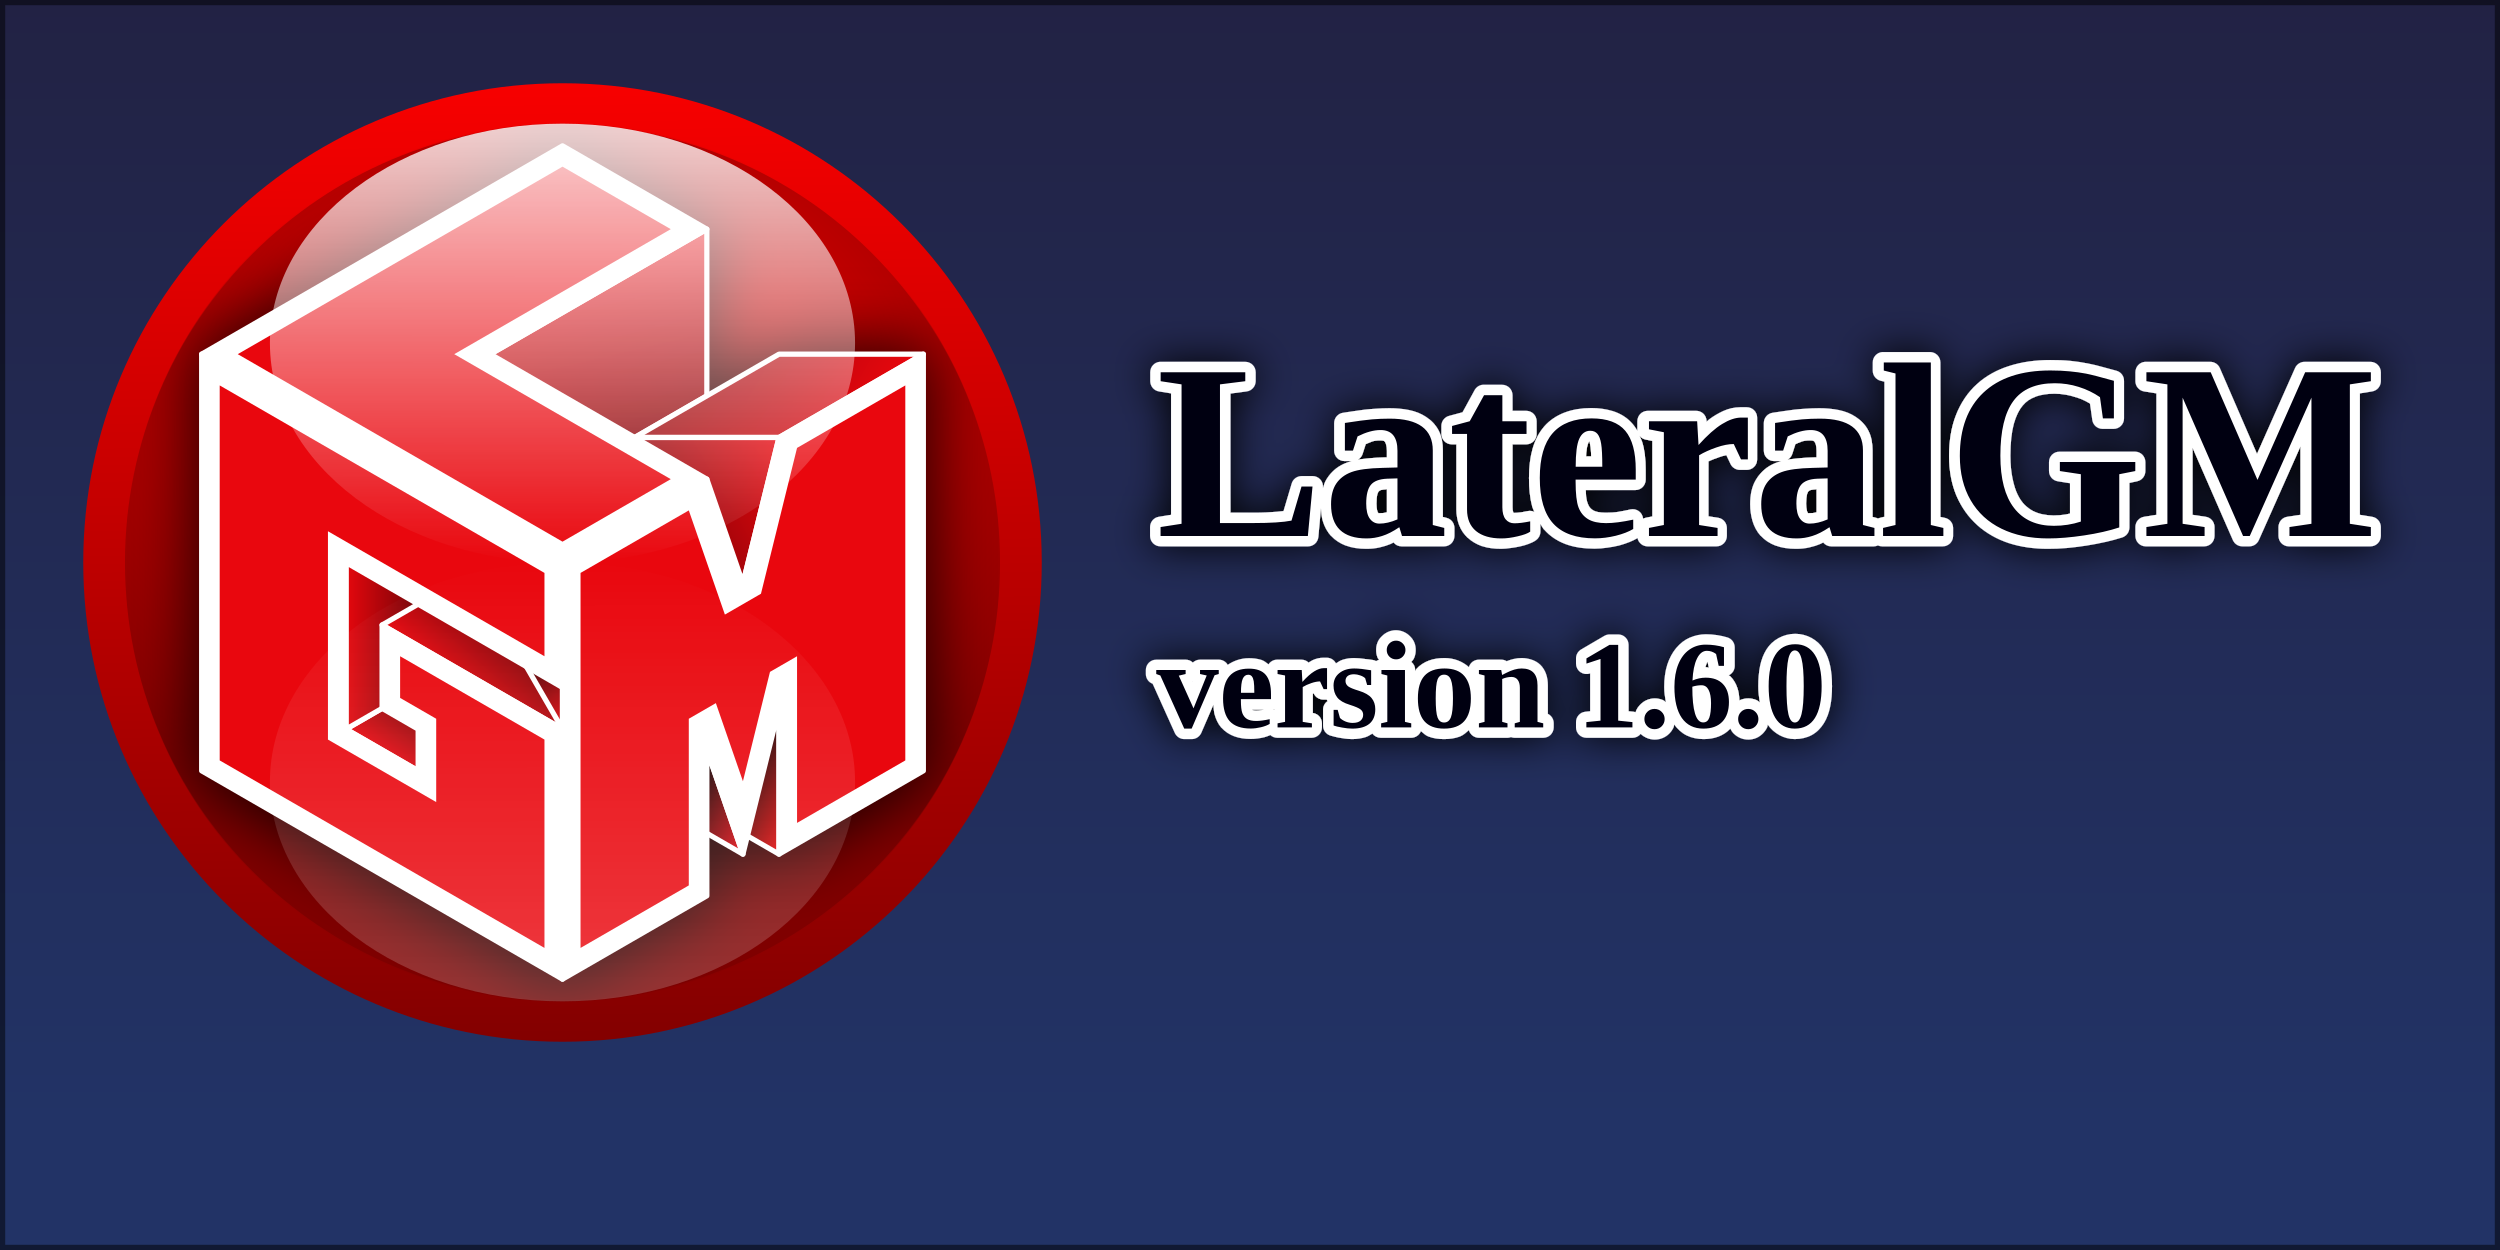
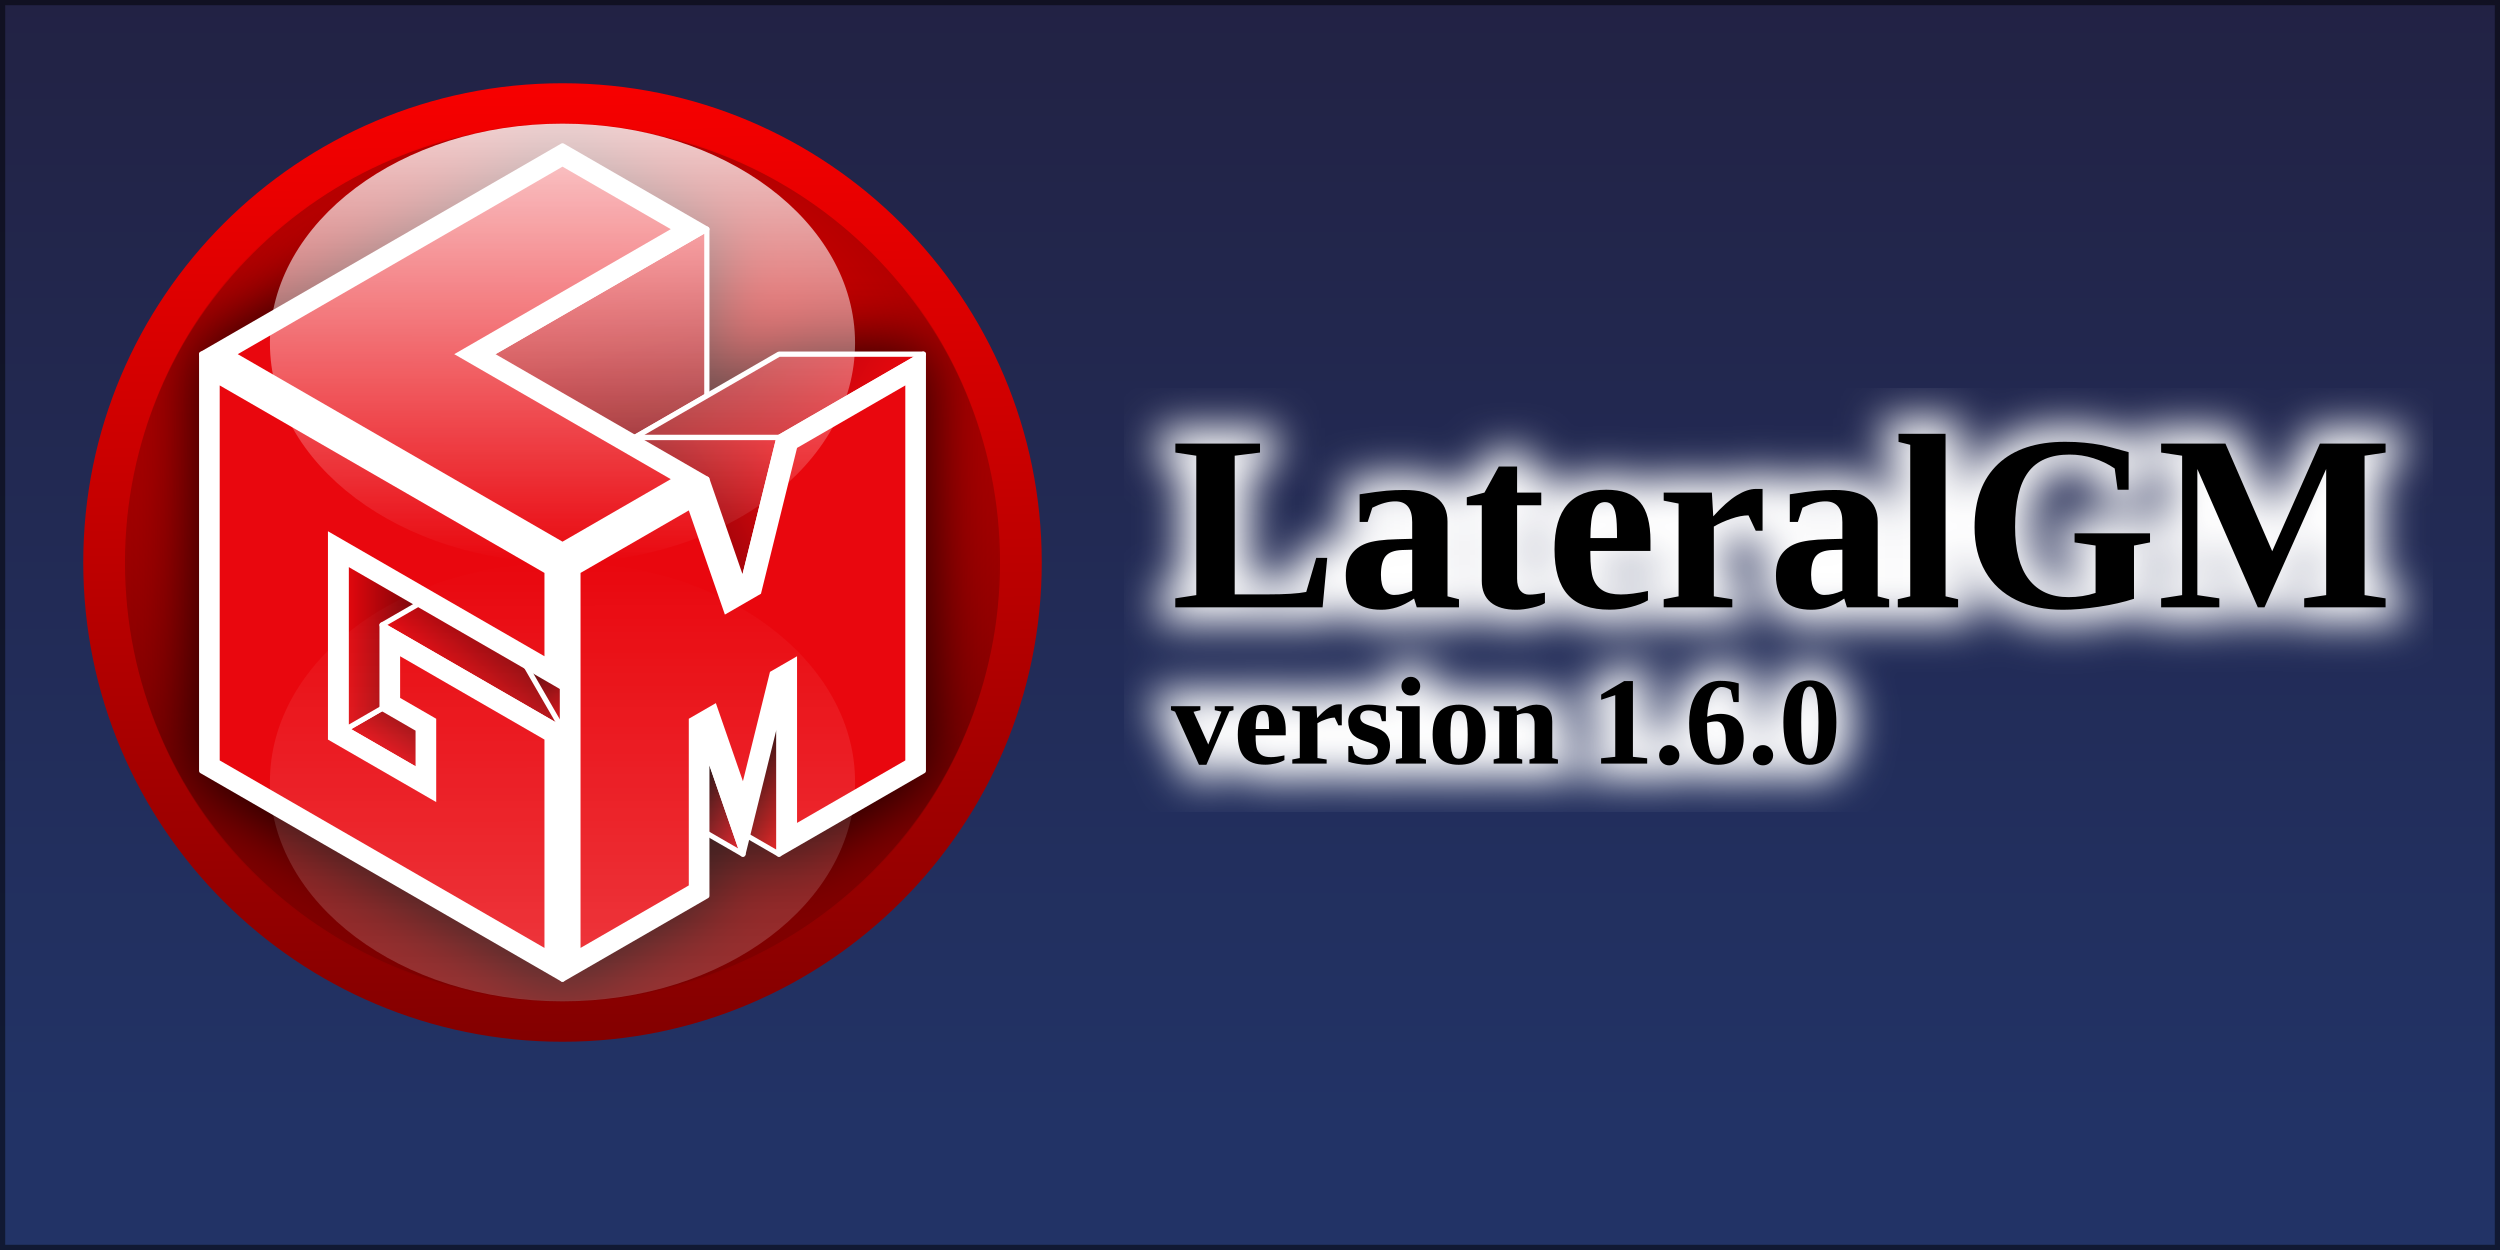
<svg xmlns="http://www.w3.org/2000/svg" xmlns:xlink="http://www.w3.org/1999/xlink" width="480" height="240" id="svg7448" version="1.0">
  <defs id="defs7450">
+     <marker orient="auto" refY="0.0" refX="0.0" id="Arrow1Lstart" style="overflow:visible">
+       <path id="path11067" d="M 0.0,0.0 L 5.0,-5.0 L -12.5,0.0 L 5.0,5.0 L 0.0,0.0 z " style="fill-rule:evenodd;stroke:#000000;stroke-width:1.0pt;marker-start:none" transform="scale(0.8) translate(12.5,0)" />
+     </marker>
    <linearGradient id="linearGradient21112">
      <stop style="stop-color:#ff0000;stop-opacity:1;" offset="0" id="stop21114" />
      <stop style="stop-color:#800000;stop-opacity:1;" offset="1" id="stop21116" />
    </linearGradient>
-     <filter height="1.179" y="-0.09" width="1.206" x="-0.103" id="filter4405">
+     <filter height="1.179" y="-0.09" width="1.206" x="-0.103" id="filterLogo">
      <feGaussianBlur id="feGaussianBlur4407" stdDeviation="6.131" />
    </filter>
    <clipPath id="clipPath4448" clipPathUnits="userSpaceOnUse">
      <path transform="matrix(0.9150457,0,0,0.9230769,-8.584322,-3.982766)" d="M 183.597,91 A 91.799,91 0 1 1 0,91 A 91.799,91 0 1 1 183.597,91 z" id="path4450" style="opacity:1;fill:#ffffff;fill-opacity:1;fill-rule:evenodd;stroke:none;stroke-width:8;stroke-linecap:butt;stroke-linejoin:bevel;marker:none;marker-start:none;marker-mid:none;marker-end:none;stroke-miterlimit:4;stroke-dasharray:none;stroke-dashoffset:0;stroke-opacity:0.502;visibility:visible;display:inline;overflow:visible;enable-background:accumulate" />
    </clipPath>
    <linearGradient id="linearGradient17174">
      <stop id="stop17176" offset="0" style="stop-color:#ffffff;stop-opacity:1;" />
      <stop id="stop17178" offset="1" style="stop-color:#ffffff;stop-opacity:0;" />
    </linearGradient>
    <linearGradient id="linearGradient7309">
      <stop id="stop7311" offset="0" style="stop-color:#e90707;stop-opacity:1;" />
      <stop id="stop7313" offset="1" style="stop-color:#000000;stop-opacity:1;" />
    </linearGradient>
    <linearGradient id="linearGradient7285">
      <stop id="stop7287" offset="0" style="stop-color:#e9070e;stop-opacity:1;" />
      <stop id="stop7289" offset="1" style="stop-color:#000000;stop-opacity:1;" />
    </linearGradient>
-     <filter height="1.4" y="-0.2" x="-0.2" width="1.4" id="filter7281">
-       <feGaussianBlur in="SourceAlpha" id="feGaussianBlur8163" stdDeviation="4" />
-       <feBlend mode="normal" in="SourceGraphic" id="feBlend8165" blend="normal" />
-     </filter>
    <linearGradient gradientTransform="scale(1.018853,1)" gradientUnits="userSpaceOnUse" y2="0" x2="227.707" y1="216" x1="227.707" id="linearGradient8021-90-270-801" xlink:href="#linearGradient8173-598-381-553" />
    <linearGradient id="linearGradient8173-598-381-553">
      <stop style="stop-color:#223366;stop-opacity:1" offset="0" id="stop5619" />
      <stop style="stop-color:#222244;stop-opacity:1" offset="1" id="stop5621" />
    </linearGradient>
    <radialGradient xlink:href="#linearGradient21112" id="radialGradient5982" gradientUnits="userSpaceOnUse" gradientTransform="matrix(1.391423,6.3074904e-3,-4.7606374e-3,1.05019,-1.940521,-0.2065095)" cx="5" cy="3.486" fx="5" fy="3.486" r="4" />
    <linearGradient xlink:href="#linearGradient21112" id="linearGradient5984" gradientUnits="userSpaceOnUse" x1="5.369" y1="0.147" x2="5.463" y2="9.5" />
    <linearGradient xlink:href="#linearGradient7285" id="linearGradient5986" gradientUnits="userSpaceOnUse" gradientTransform="translate(-7.722735,-143.9828)" x1="41.557" y1="256" x2="55.413" y2="236" />
    <linearGradient xlink:href="#linearGradient7285" id="linearGradient5988" gradientUnits="userSpaceOnUse" gradientTransform="translate(-7.722735,-143.9828)" x1="41.069" y1="232" x2="69.782" y2="232" />
    <linearGradient xlink:href="#linearGradient7285" id="linearGradient5990" gradientUnits="userSpaceOnUse" gradientTransform="translate(-7.722735,-143.9828)" x1="48.485" y1="236" x2="69.269" y2="212" />
    <linearGradient xlink:href="#linearGradient7285" id="linearGradient5992" gradientUnits="userSpaceOnUse" gradientTransform="translate(-7.722735,-143.9828)" x1="83.126" y1="256" x2="72.733" y2="238" />
    <linearGradient xlink:href="#linearGradient7285" id="linearGradient5994" gradientUnits="userSpaceOnUse" gradientTransform="translate(-7.722735,-143.9828)" x1="110.839" y1="160" x2="131.623" y2="248" />
    <linearGradient xlink:href="#linearGradient7285" id="linearGradient5996" gradientUnits="userSpaceOnUse" gradientTransform="translate(-7.722735,-143.9828)" x1="152.408" y1="184" x2="51.949" y2="126" />
    <linearGradient xlink:href="#linearGradient7309" id="linearGradient5998" gradientUnits="userSpaceOnUse" gradientTransform="translate(-7.722735,-143.9828)" x1="124.695" y1="280" x2="110.839" y2="272" />
    <linearGradient xlink:href="#linearGradient7285" id="linearGradient6000" gradientUnits="userSpaceOnUse" gradientTransform="translate(-7.722735,-143.9828)" x1="124.695" y1="200" x2="65.805" y2="234" />
    <linearGradient xlink:href="#linearGradient7285" id="linearGradient6002" gradientUnits="userSpaceOnUse" gradientTransform="translate(-7.722735,-143.9828)" x1="117.767" y1="280" x2="103.91" y2="272" />
    <linearGradient xlink:href="#linearGradient17174" id="linearGradient6004" gradientUnits="userSpaceOnUse" x1="7.001" y1="3.059" x2="7" y2="6" />
    <linearGradient xlink:href="#linearGradient17174" id="linearGradient6012" gradientUnits="userSpaceOnUse" x1="7.001" y1="3.059" x2="7" y2="6" />
+     <filter x="-0.038" width="1.077" y="-0.138" height="1.277" id="filterWhiteTextGlow">
+       <feGaussianBlur stdDeviation="4.0" id="feGaussianBlur14317" />
+     </filter>
  </defs>
  <g style="display:inline" id="layer1">
-     <rect y="0" x="0" height="240" width="480" id="rect7504" style="opacity:1;fill:url(#linearGradient8021-90-270-801);fill-opacity:1;fill-rule:evenodd;stroke:none;stroke-width:2;stroke-linecap:butt;stroke-linejoin:bevel;marker:none;marker-start:none;marker-mid:none;marker-end:none;stroke-miterlimit:4;stroke-dasharray:none;stroke-dashoffset:0;stroke-opacity:0.502;visibility:visible;display:inline;overflow:visible;enable-background:accumulate" />
-     <g transform="translate(1.27996,24.75)" id="g8488">
-       <path transform="translate(220.72,115.25)" xlink:href="#use8023" style="font-size:40px;font-style:normal;font-weight:normal;line-height:125%;fill:#ffffff;fill-opacity:1;stroke:none;stroke-width:1px;stroke-linecap:butt;stroke-linejoin:miter;stroke-opacity:1;display:inline;filter:url(#filter7281);font-family:Bitstream Vera Sans" id="path8477" d="M 139.375,-72.406 C 138.344,-72.309 137.558,-71.442 137.562,-70.406 L 137.562,-68.844 C 137.562,-67.931 138.179,-67.134 139.062,-66.906 L 139.812,-66.719 L 139.812,-40.781 L 138.938,-40.562 C 138.809,-40.533 138.683,-40.491 138.562,-40.438 C 138.462,-40.488 138.357,-40.53 138.25,-40.562 L 137.531,-40.75 L 137.531,-53.531 C 137.531,-54.891 137.316,-56.195 136.719,-57.344 C 136.156,-58.427 135.294,-59.322 134.281,-59.969 C 133.3,-60.616 132.224,-61.036 131,-61.281 C 129.849,-61.511 128.606,-61.625 127.281,-61.625 C 126.32,-61.625 125.446,-61.579 124.688,-61.531 C 123.923,-61.482 123.182,-61.427 122.469,-61.344 C 121.79,-61.265 121.12,-61.16 120.438,-61.062 C 119.784,-60.967 119.058,-60.859 118.344,-60.75 C 117.374,-60.597 116.66,-59.763 116.656,-58.781 L 116.656,-53.469 C 116.656,-52.364 117.552,-51.469 118.656,-51.469 L 120.219,-51.469 C 121.093,-51.47 121.865,-52.04 122.125,-52.875 L 122.719,-54.719 C 123.076,-54.87 123.406,-55.031 123.781,-55.156 C 123.792,-55.167 123.802,-55.177 123.812,-55.188 C 124.31,-55.361 124.835,-55.437 125.5,-55.438 C 126.196,-55.437 126.261,-55.335 126.375,-55.188 C 126.385,-55.177 126.396,-55.167 126.406,-55.156 C 126.552,-54.972 126.781,-54.445 126.781,-53.438 L 126.781,-52.188 L 125.844,-52.156 C 124.436,-52.124 123.123,-52.01 121.844,-51.844 C 120.467,-51.663 119.145,-51.305 117.969,-50.656 C 116.753,-49.995 115.786,-48.994 115.094,-47.812 C 114.31,-46.476 114.031,-44.923 114.031,-43.188 C 114.031,-42.094 114.174,-41.021 114.469,-40 C 114.783,-38.932 115.302,-37.94 116.031,-37.125 C 116.042,-37.125 116.052,-37.125 116.062,-37.125 C 116.822,-36.298 117.787,-35.666 118.875,-35.25 C 118.885,-35.25 118.896,-35.25 118.906,-35.25 C 120.079,-34.81 121.384,-34.625 122.844,-34.625 C 123.732,-34.625 124.589,-34.699 125.438,-34.906 C 126.219,-35.078 126.886,-35.302 127.5,-35.562 C 127.7,-35.647 127.871,-35.752 128.062,-35.844 C 128.442,-35.369 129.017,-35.093 129.625,-35.094 L 137.75,-35.094 C 138.031,-35.098 138.308,-35.162 138.562,-35.281 C 138.827,-35.158 139.115,-35.094 139.406,-35.094 L 151,-35.094 C 152.105,-35.094 153,-35.989 153,-37.094 L 153,-38.625 C 152.993,-39.556 152.346,-40.359 151.438,-40.562 L 150.562,-40.75 L 150.562,-70.406 C 150.562,-71.511 149.667,-72.406 148.562,-72.406 L 139.562,-72.406 C 139.5,-72.409 139.437,-72.409 139.375,-72.406 z M 171.625,-70.875 C 168.796,-70.875 166.195,-70.51 163.812,-69.75 C 161.435,-69.004 159.313,-67.838 157.562,-66.25 C 155.814,-64.666 154.472,-62.653 153.562,-60.344 C 152.637,-58.013 152.219,-55.384 152.219,-52.438 C 152.219,-49.641 152.678,-47.094 153.625,-44.844 C 154.573,-42.632 155.923,-40.729 157.625,-39.188 C 157.635,-39.177 157.646,-39.167 157.656,-39.156 C 159.361,-37.647 161.372,-36.485 163.688,-35.719 C 165.992,-34.974 168.496,-34.625 171.156,-34.625 C 172.337,-34.625 173.592,-34.666 174.875,-34.781 C 176.129,-34.894 177.372,-35.055 178.625,-35.25 C 179.869,-35.444 181.063,-35.677 182.219,-35.938 C 182.229,-35.937 182.24,-35.937 182.25,-35.938 C 183.416,-36.213 184.491,-36.492 185.469,-36.812 C 186.291,-37.083 186.846,-37.853 186.844,-38.719 L 186.844,-47.281 L 188.312,-47.594 C 189.245,-47.787 189.911,-48.611 189.906,-49.562 L 189.906,-51.281 C 189.906,-52.386 189.011,-53.281 187.906,-53.281 L 173.406,-53.281 C 172.302,-53.281 171.406,-52.386 171.406,-51.281 L 171.406,-49.562 C 171.41,-48.581 172.124,-47.747 173.094,-47.594 L 175.438,-47.219 L 175.438,-41.406 C 175.159,-41.345 174.936,-41.272 174.625,-41.219 C 173.804,-41.091 173.055,-41.031 172.281,-41.031 C 171.623,-41.031 170.92,-41.112 170.188,-41.25 C 169.53,-41.387 168.914,-41.599 168.312,-41.906 C 167.748,-42.2 167.235,-42.59 166.688,-43.125 C 166.195,-43.629 165.776,-44.235 165.375,-45.062 C 164.989,-45.86 164.665,-46.873 164.406,-48.125 C 164.159,-49.322 164,-50.802 164,-52.5 C 164,-55.055 164.239,-57.089 164.656,-58.625 C 165.098,-60.213 165.714,-61.381 166.375,-62.156 C 167.073,-62.973 167.845,-63.482 168.812,-63.812 C 168.813,-63.823 168.813,-63.833 168.812,-63.844 C 169.855,-64.212 171.071,-64.406 172.469,-64.406 C 173.171,-64.406 173.87,-64.341 174.562,-64.219 C 174.573,-64.219 174.583,-64.219 174.594,-64.219 C 175.296,-64.111 175.941,-63.93 176.562,-63.719 C 176.583,-63.718 176.604,-63.718 176.625,-63.719 C 177.272,-63.516 177.841,-63.283 178.406,-63 C 178.748,-62.829 178.997,-62.662 179.281,-62.5 L 179.719,-59.375 C 179.858,-58.393 180.696,-57.662 181.688,-57.656 L 183.812,-57.656 C 184.917,-57.656 185.812,-58.552 185.812,-59.656 L 185.812,-66.875 C 185.821,-67.77 185.234,-68.561 184.375,-68.812 C 183.473,-69.07 182.566,-69.3 181.719,-69.531 C 180.804,-69.797 179.873,-70.02 178.844,-70.219 C 177.831,-70.415 176.705,-70.602 175.5,-70.719 C 174.304,-70.837 173.03,-70.875 171.625,-70.875 z M 0.656,-70.531 C -0.374,-70.434 -1.161,-69.567 -1.156,-68.531 L -1.156,-66.812 C -1.153,-65.831 -0.438,-64.997 0.531,-64.844 L 2.844,-64.469 L 2.844,-41.156 L 0.5,-40.781 C -0.469,-40.628 -1.184,-39.794 -1.188,-38.812 L -1.188,-37.094 C -1.187,-35.989 -0.292,-35.094 0.812,-35.094 L 29.125,-35.094 C 30.16,-35.089 31.028,-35.876 31.125,-36.906 L 31.625,-42.438 C 31.673,-41.612 31.743,-40.781 31.969,-40 C 32.283,-38.932 32.802,-37.94 33.531,-37.125 C 33.542,-37.125 33.552,-37.125 33.562,-37.125 C 34.322,-36.298 35.287,-35.666 36.375,-35.25 C 36.385,-35.25 36.396,-35.25 36.406,-35.25 C 37.579,-34.81 38.884,-34.625 40.344,-34.625 C 41.232,-34.625 42.089,-34.699 42.938,-34.906 C 43.719,-35.078 44.386,-35.302 45,-35.562 C 45.2,-35.647 45.371,-35.752 45.562,-35.844 C 45.942,-35.369 46.517,-35.093 47.125,-35.094 L 55.25,-35.094 C 56.355,-35.094 57.25,-35.989 57.25,-37.094 L 57.25,-38.625 C 57.25,-39.537 56.633,-40.334 55.75,-40.562 L 55.031,-40.75 L 55.031,-53.531 C 55.031,-54.891 54.816,-56.195 54.219,-57.344 C 53.656,-58.427 52.794,-59.322 51.781,-59.969 C 50.8,-60.616 49.724,-61.036 48.5,-61.281 C 47.349,-61.511 46.106,-61.625 44.781,-61.625 C 43.82,-61.625 42.946,-61.579 42.188,-61.531 C 41.423,-61.482 40.682,-61.427 39.969,-61.344 C 39.29,-61.265 38.62,-61.16 37.938,-61.062 C 37.284,-60.967 36.558,-60.859 35.844,-60.75 C 34.874,-60.597 34.16,-59.763 34.156,-58.781 L 34.156,-53.469 C 34.156,-52.364 35.052,-51.469 36.156,-51.469 L 37.719,-51.469 C 38.593,-51.47 39.365,-52.04 39.625,-52.875 L 40.219,-54.719 C 40.576,-54.87 40.906,-55.031 41.281,-55.156 C 41.292,-55.167 41.302,-55.177 41.312,-55.188 C 41.81,-55.361 42.335,-55.437 43,-55.438 C 43.696,-55.437 43.761,-55.335 43.875,-55.188 C 43.885,-55.177 43.896,-55.167 43.906,-55.156 C 44.052,-54.972 44.281,-54.445 44.281,-53.438 L 44.281,-52.188 L 43.344,-52.156 C 41.936,-52.124 40.623,-52.01 39.344,-51.844 C 37.967,-51.663 36.645,-51.305 35.469,-50.656 C 34.253,-49.995 33.286,-48.994 32.594,-47.812 C 32.311,-47.33 32.161,-46.789 32,-46.25 L 32,-46.406 C 32.053,-46.968 31.866,-47.527 31.485,-47.943 C 31.104,-48.36 30.565,-48.596 30,-48.594 L 27.906,-48.594 C 27.023,-48.588 26.248,-48.004 26,-47.156 L 24.438,-41.875 C 24.026,-41.83 23.859,-41.807 23.219,-41.75 C 22.052,-41.647 20.525,-41.562 18.625,-41.562 L 14.25,-41.562 L 14.25,-64.438 L 17.344,-64.844 C 18.338,-64.969 19.086,-65.811 19.094,-66.812 L 19.094,-68.531 C 19.094,-69.636 18.198,-70.531 17.094,-70.531 L 0.844,-70.531 C 0.781,-70.534 0.719,-70.534 0.656,-70.531 L 0.656,-70.531 z M 189.812,-70.531 C 188.782,-70.434 187.996,-69.567 188,-68.531 L 188,-66.812 C 188.003,-65.831 188.718,-64.997 189.688,-64.844 L 192.031,-64.469 L 192.031,-41.156 L 189.688,-40.781 C 188.718,-40.628 188.003,-39.794 188,-38.812 L 188,-37.094 C 188,-35.989 188.895,-35.094 190,-35.094 L 201.188,-35.094 C 202.292,-35.094 203.187,-35.989 203.188,-37.094 L 203.188,-38.812 C 203.182,-39.804 202.45,-40.642 201.469,-40.781 L 198.969,-41.156 L 198.969,-54.031 L 206.719,-36.281 C 207.042,-35.554 207.766,-35.087 208.562,-35.094 L 209.875,-35.094 C 210.66,-35.1 211.369,-35.564 211.688,-36.281 L 219.688,-54.281 L 219.688,-41.156 L 217.188,-40.781 C 216.206,-40.642 215.474,-39.804 215.469,-38.812 L 215.469,-37.094 C 215.469,-35.989 216.364,-35.094 217.469,-35.094 L 233.125,-35.094 C 234.23,-35.094 235.125,-35.989 235.125,-37.094 L 235.125,-38.812 C 235.122,-39.794 234.407,-40.628 233.438,-40.781 L 231.094,-41.156 L 231.094,-64.469 L 233.438,-64.844 C 234.407,-64.997 235.122,-65.831 235.125,-66.812 L 235.125,-68.531 C 235.125,-69.636 234.23,-70.531 233.125,-70.531 L 220.5,-70.531 C 219.704,-70.538 218.98,-70.071 218.656,-69.344 L 211.344,-52.844 L 204.219,-69.312 C 203.905,-70.052 203.179,-70.532 202.375,-70.531 L 190,-70.531 C 189.938,-70.534 189.875,-70.534 189.812,-70.531 L 189.812,-70.531 z M 62.688,-66.125 C 62.028,-66.061 61.443,-65.675 61.125,-65.094 L 58.812,-60.844 L 56.25,-60.156 C 55.367,-59.928 54.75,-59.131 54.75,-58.219 L 54.75,-56.688 C 54.75,-55.583 55.645,-54.688 56.75,-54.688 L 57.625,-54.688 L 57.625,-42.188 C 57.625,-41.181 57.785,-40.184 58.125,-39.25 C 58.491,-38.266 59.092,-37.397 59.812,-36.719 C 59.823,-36.719 59.833,-36.719 59.844,-36.719 C 60.6,-36.029 61.512,-35.482 62.562,-35.125 C 62.573,-35.125 62.583,-35.125 62.594,-35.125 C 63.726,-34.748 64.936,-34.625 66.25,-34.625 C 66.863,-34.625 67.458,-34.695 68.062,-34.781 C 68.635,-34.861 69.242,-34.935 69.875,-35.094 C 70.49,-35.224 70.961,-35.374 71.469,-35.562 C 71.981,-35.752 72.431,-35.942 72.906,-36.281 C 73.433,-36.655 73.748,-37.26 73.75,-37.906 L 73.75,-39.406 C 73.991,-39.042 74.189,-38.639 74.469,-38.312 C 74.479,-38.312 74.49,-38.312 74.5,-38.312 C 75.58,-37.075 76.978,-36.133 78.594,-35.531 C 80.232,-34.922 82.089,-34.656 84.156,-34.656 C 84.948,-34.656 85.767,-34.718 86.594,-34.844 C 87.38,-34.946 88.066,-35.076 88.781,-35.25 C 88.792,-35.25 88.802,-35.25 88.812,-35.25 C 89.549,-35.443 90.249,-35.687 90.875,-35.938 C 91.473,-36.177 91.955,-36.419 92.406,-36.688 C 92.6,-35.755 93.423,-35.089 94.375,-35.094 L 107.562,-35.094 C 108.667,-35.094 109.562,-35.989 109.562,-37.094 L 109.562,-38.625 C 109.559,-39.606 108.844,-40.44 107.875,-40.594 L 106.031,-40.875 L 106.031,-51.406 C 106.12,-51.45 106.185,-51.487 106.281,-51.531 C 106.736,-51.746 107.28,-51.932 107.844,-52.125 C 107.854,-52.135 107.865,-52.146 107.875,-52.156 C 108.4,-52.35 108.925,-52.495 109.406,-52.594 C 109.43,-52.599 109.445,-52.589 109.469,-52.594 L 110.25,-50.938 C 110.578,-50.233 111.285,-49.782 112.062,-49.781 L 113.375,-49.781 C 114.48,-49.781 115.375,-50.677 115.375,-51.781 L 115.375,-59.812 C 115.375,-60.917 114.48,-61.812 113.375,-61.812 L 112.094,-61.812 C 110.964,-61.812 109.846,-61.54 108.812,-61.062 C 107.901,-60.633 106.996,-60.108 106.156,-59.469 C 105.983,-59.334 105.826,-59.17 105.656,-59.031 L 105.656,-59.25 C 105.59,-60.305 104.714,-61.127 103.656,-61.125 L 94.375,-61.125 C 93.27,-61.125 92.375,-60.23 92.375,-59.125 L 92.375,-57.562 C 92.368,-57.469 92.368,-57.375 92.375,-57.281 C 92.021,-57.897 91.609,-58.474 91.125,-58.969 C 90.151,-59.984 88.919,-60.689 87.562,-61.094 C 86.304,-61.469 84.957,-61.656 83.5,-61.656 C 79.79,-61.656 76.598,-60.52 74.5,-58.125 C 72.415,-55.723 71.562,-52.339 71.562,-48.219 C 71.562,-46.222 71.734,-44.388 72.188,-42.719 C 72.285,-42.36 72.468,-42.058 72.594,-41.719 C 72.205,-41.904 71.766,-41.959 71.344,-41.875 C 70.952,-41.794 70.514,-41.701 70,-41.625 C 69.99,-41.625 69.979,-41.625 69.969,-41.625 C 69.543,-41.56 69.101,-41.531 68.688,-41.531 C 68.515,-41.531 68.692,-41.473 68.594,-41.594 C 68.575,-41.617 68.406,-41.845 68.406,-42.594 L 68.406,-54.688 L 71.031,-54.688 C 72.136,-54.688 73.031,-55.583 73.031,-56.688 L 73.031,-59.125 C 73.031,-60.23 72.136,-61.125 71.031,-61.125 L 68.406,-61.125 L 68.406,-64.125 C 68.406,-65.23 67.511,-66.125 66.406,-66.125 L 62.875,-66.125 C 62.813,-66.128 62.75,-66.128 62.688,-66.125 z M 92.781,-56.344 C 93.081,-55.952 93.515,-55.685 94,-55.594 L 95.25,-55.344 L 95.25,-40.844 L 94,-40.594 C 93.815,-40.557 93.636,-40.493 93.469,-40.406 C 93.418,-40.976 93.126,-41.498 92.666,-41.838 C 92.206,-42.179 91.622,-42.306 91.062,-42.188 C 90.301,-42.023 89.497,-41.854 88.656,-41.719 C 87.922,-41.601 87.135,-41.562 86.281,-41.562 C 85.1,-41.562 84.335,-41.767 83.969,-41.969 C 83.476,-42.245 83.242,-42.51 83.031,-42.906 C 82.771,-43.428 82.603,-43.994 82.531,-44.719 C 82.5,-45.109 82.488,-45.518 82.469,-45.906 L 91.969,-45.906 C 93.073,-45.906 93.969,-46.802 93.969,-47.906 L 93.969,-49.844 C 93.969,-51.867 93.784,-53.639 93.281,-55.188 C 93.151,-55.61 92.951,-55.959 92.781,-56.344 z M 83.156,-55.281 C 83.225,-55.072 83.258,-54.956 83.25,-54.906 C 83.357,-54.498 83.441,-53.941 83.469,-53.188 C 83.469,-53.177 83.469,-53.167 83.469,-53.156 C 83.482,-52.917 83.488,-52.626 83.5,-52.375 L 82.531,-52.375 C 82.546,-52.593 82.544,-52.859 82.562,-53.062 C 82.632,-53.828 82.747,-54.376 82.875,-54.75 C 82.998,-55.085 83.1,-55.223 83.156,-55.281 z M 44.281,-46.062 L 44.281,-41.656 C 44.219,-41.635 44.156,-41.614 44.094,-41.594 C 43.831,-41.517 43.451,-41.469 42.812,-41.469 C 42.618,-41.469 42.711,-41.395 42.562,-41.594 C 42.5,-41.677 42.281,-42.204 42.281,-43.312 C 42.281,-44.127 42.353,-44.743 42.438,-45.062 C 42.546,-45.438 42.653,-45.584 42.719,-45.656 C 42.828,-45.775 42.96,-45.855 43.125,-45.906 C 43.384,-45.987 43.801,-46.031 44.281,-46.062 z M 126.781,-46.062 L 126.781,-41.656 C 126.719,-41.635 126.656,-41.614 126.594,-41.594 C 126.331,-41.517 125.951,-41.469 125.312,-41.469 C 125.118,-41.469 125.211,-41.395 125.062,-41.594 C 125,-41.677 124.781,-42.204 124.781,-43.312 C 124.781,-44.127 124.853,-44.743 124.938,-45.062 C 125.046,-45.438 125.153,-45.584 125.219,-45.656 C 125.328,-45.775 125.46,-45.855 125.625,-45.906 C 125.884,-45.987 126.301,-46.031 126.781,-46.062 z M 46.031,-19 C 45.448,-19 44.961,-18.872 44.531,-18.688 C 44.122,-18.512 43.687,-18.219 43.344,-17.875 C 43.037,-17.583 42.732,-17.228 42.5,-16.688 C 42.252,-16.11 42.219,-15.604 42.219,-15.188 C 42.219,-14.771 42.279,-14.233 42.5,-13.719 C 42.581,-13.53 42.685,-13.462 42.781,-13.312 C 42.582,-13.259 42.392,-13.174 42.219,-13.062 C 42.024,-13.17 41.813,-13.244 41.594,-13.281 C 41.004,-13.38 40.411,-13.432 39.875,-13.5 C 39.296,-13.574 38.68,-13.656 38,-13.656 C 37.276,-13.656 36.545,-13.559 35.844,-13.344 C 35.316,-13.19 34.925,-12.892 34.5,-12.625 C 34.159,-13.296 33.471,-13.718 32.719,-13.719 L 32.094,-13.719 C 31.378,-13.719 30.659,-13.54 30.031,-13.25 C 29.778,-13.131 29.51,-12.935 29.25,-12.781 C 28.881,-13.138 28.389,-13.34 27.875,-13.344 L 23.25,-13.344 C 22.57,-13.348 21.934,-13.007 21.562,-12.438 C 21.113,-12.77 20.688,-13.144 20.125,-13.312 C 19.334,-13.549 18.558,-13.625 17.781,-13.625 C 16.259,-13.625 14.887,-13.13 13.719,-12.344 C 13.364,-12.958 12.71,-13.339 12,-13.344 L 8.406,-13.344 C 7.893,-13.34 7.4,-13.138 7.031,-12.781 C 6.654,-13.146 6.149,-13.348 5.625,-13.344 L 0,-13.344 C -1.105,-13.344 -2,-12.448 -2,-11.344 L -2,-10.594 C -1.999,-9.755 -1.475,-9.007 -0.688,-8.719 L 3.562,0.719 C 3.881,1.436 4.59,1.9 5.375,1.906 L 6.812,1.906 C 7.616,1.907 8.342,1.427 8.656,0.688 L 10.969,-4.688 C 11.033,-4.083 11.044,-3.435 11.188,-2.906 C 11.436,-1.992 11.821,-1.074 12.5,-0.281 C 12.51,-0.281 12.521,-0.281 12.531,-0.281 C 13.211,0.498 14.091,1.037 15,1.375 C 15.966,1.735 17.003,1.875 18.125,1.875 C 18.506,1.875 18.977,1.861 19.5,1.781 C 19.92,1.727 20.278,1.662 20.688,1.562 C 20.698,1.563 20.708,1.563 20.719,1.562 C 21.215,1.433 21.601,1.253 21.844,1.156 C 21.862,1.149 21.888,1.132 21.906,1.125 C 22.272,1.463 22.752,1.653 23.25,1.656 L 29.812,1.656 C 30.917,1.656 31.812,0.761 31.812,-0.344 L 31.812,-1.125 C 31.809,-2.106 31.094,-2.94 30.125,-3.094 L 30.062,-3.094 L 30.062,-6.812 C 30.112,-6.832 30.166,-6.856 30.219,-6.875 L 30.25,-6.844 C 30.578,-6.139 31.285,-5.688 32.062,-5.688 L 32.688,-5.688 C 32.69,-5.682 32.716,-5.693 32.719,-5.688 C 32.779,-5.578 32.839,-5.478 32.906,-5.375 C 32.358,-5.002 32.03,-4.382 32.031,-3.719 L 32.031,-0.688 C 32.028,0.143 32.538,0.889 33.312,1.188 C 33.683,1.33 33.795,1.315 34,1.375 C 34.021,1.386 34.041,1.396 34.062,1.406 C 34.37,1.483 34.68,1.557 35,1.625 C 35.01,1.625 35.021,1.625 35.031,1.625 C 35.437,1.702 35.823,1.764 36.219,1.812 C 36.608,1.86 37.083,1.906 37.625,1.906 C 38.575,1.906 39.436,1.764 40.188,1.531 C 40.637,1.392 41.067,1.097 41.5,0.844 C 41.88,1.359 42.484,1.661 43.125,1.656 L 48.938,1.656 C 49.768,1.66 50.514,1.15 50.812,0.375 C 51.273,0.748 51.68,1.181 52.25,1.406 C 53.173,1.771 54.191,1.906 55.25,1.906 C 56.353,1.906 57.375,1.768 58.312,1.406 C 58.958,1.153 59.494,0.649 60.031,0.188 C 60.271,1.058 61.065,1.66 61.969,1.656 L 67.438,1.656 C 67.662,1.652 67.884,1.609 68.094,1.531 C 68.104,1.531 68.115,1.531 68.125,1.531 C 68.345,1.613 68.578,1.655 68.812,1.656 L 74.312,1.656 C 75.417,1.656 76.312,0.761 76.312,-0.344 L 76.312,-1.125 C 76.318,-1.895 75.88,-2.6 75.188,-2.938 L 75.188,-8.406 C 75.187,-9.152 75.097,-9.887 74.844,-10.594 C 74.613,-11.237 74.249,-11.875 73.719,-12.375 C 73.21,-12.869 72.606,-13.176 71.969,-13.375 C 71.426,-13.545 70.812,-13.656 70.156,-13.656 C 69.657,-13.656 69.124,-13.601 68.594,-13.469 C 68.106,-13.358 67.759,-13.231 67.406,-13.094 C 67.376,-13.082 67.344,-13.043 67.312,-13.031 C 66.995,-13.233 66.627,-13.342 66.25,-13.344 L 61.969,-13.344 C 61.074,-13.352 60.283,-12.765 60.031,-11.906 C 58.792,-13.009 57.172,-13.656 55.344,-13.656 C 54.26,-13.656 53.245,-13.516 52.312,-13.156 C 51.421,-12.808 50.56,-12.265 49.906,-11.5 C 49.813,-11.391 49.803,-11.239 49.719,-11.125 L 49.719,-11.344 C 49.719,-11.951 49.443,-12.526 48.969,-12.906 C 49.16,-13.129 49.364,-13.329 49.531,-13.719 C 49.752,-14.233 49.812,-14.771 49.812,-15.188 C 49.812,-15.604 49.779,-16.11 49.531,-16.688 C 49.313,-17.197 49.009,-17.558 48.719,-17.844 C 48.696,-17.867 48.679,-17.884 48.656,-17.906 C 48.292,-18.267 47.87,-18.529 47.5,-18.688 C 47.133,-18.845 46.615,-19 46.031,-19 z M 122.688,-18.312 C 120.417,-18.312 118.279,-17.141 117.125,-15.25 C 115.981,-13.385 115.594,-11.06 115.594,-8.25 C 115.594,-7.106 115.725,-6.11 115.875,-5.125 C 115.669,-5.286 115.546,-5.456 115.219,-5.594 C 114.749,-5.797 114.228,-5.906 113.688,-5.906 C 113.147,-5.906 112.64,-5.817 112.125,-5.594 C 112.063,-5.567 112.027,-5.529 111.969,-5.5 C 111.937,-6.392 111.822,-7.248 111.562,-7.969 C 111.28,-8.753 110.859,-9.529 110.219,-10.156 C 110.131,-10.244 109.999,-10.263 109.906,-10.344 C 110.611,-10.672 111.062,-11.379 111.062,-12.156 L 111.062,-15.719 C 111.057,-16.602 110.472,-17.377 109.625,-17.625 C 109.045,-17.797 108.381,-17.954 107.656,-18.062 C 106.909,-18.176 106.209,-18.219 105.531,-18.219 C 104.483,-18.219 103.458,-18.006 102.5,-17.594 C 102.49,-17.594 102.479,-17.594 102.469,-17.594 C 101.484,-17.166 100.586,-16.483 99.844,-15.594 C 99.098,-14.701 98.526,-13.627 98.125,-12.406 C 97.715,-11.128 97.531,-9.677 97.531,-8.094 C 97.531,-7.038 97.69,-6.111 97.844,-5.188 C 97.649,-5.32 97.51,-5.485 97.25,-5.594 C 96.78,-5.797 96.259,-5.906 95.719,-5.906 C 95.179,-5.906 94.643,-5.791 94.188,-5.594 C 93.668,-5.369 93.261,-5.042 92.938,-4.719 C 92.551,-4.333 92.276,-3.902 92.094,-3.469 C 92.065,-3.402 92.087,-3.318 92.062,-3.25 C 91.931,-3.295 91.795,-3.327 91.656,-3.344 L 90.688,-3.438 L 90.688,-16.188 C 90.687,-17.292 89.792,-18.187 88.688,-18.188 L 87.031,-18.188 C 86.679,-18.183 86.334,-18.086 86.031,-17.906 L 81.594,-15.312 C 80.979,-14.958 80.599,-14.304 80.594,-13.594 L 80.594,-12.594 C 80.592,-11.951 80.899,-11.347 81.419,-10.969 C 81.939,-10.592 82.608,-10.487 83.219,-10.688 L 83.312,-10.719 L 83.312,-3.438 L 82.375,-3.344 C 81.357,-3.232 80.588,-2.368 80.594,-1.344 L 80.594,-0.344 C 80.594,0.761 81.489,1.656 82.594,1.656 L 91.438,1.656 C 92.045,1.657 92.62,1.381 93,0.906 C 93.365,1.247 93.783,1.512 94.188,1.688 C 94.643,1.885 95.179,2 95.719,2 C 96.259,2 96.78,1.891 97.25,1.688 C 97.684,1.506 98.114,1.23 98.5,0.844 C 98.905,0.439 99.178,-0.024 99.344,-0.406 C 99.408,-0.554 99.391,-0.742 99.438,-0.906 C 100.065,-0.051 100.87,0.728 101.875,1.219 C 102.864,1.696 103.969,1.906 105.094,1.906 C 106.087,1.906 107.027,1.765 107.906,1.438 C 108.781,1.112 109.564,0.597 110.188,-0.062 C 110.205,-0.08 110.202,-0.107 110.219,-0.125 C 110.386,0.195 110.569,0.526 110.844,0.812 C 110.864,0.834 110.885,0.855 110.906,0.875 C 111.279,1.232 111.709,1.507 112.125,1.688 C 112.64,1.911 113.147,2 113.688,2 C 114.228,2 114.749,1.891 115.219,1.688 C 115.709,1.482 116.137,1.144 116.438,0.844 C 116.761,0.521 117.087,0.113 117.312,-0.406 C 117.373,-0.545 117.361,-0.721 117.406,-0.875 C 118.586,0.81 120.507,1.906 122.594,1.906 C 123.748,1.906 124.886,1.661 125.875,1.125 C 126.877,0.57 127.658,-0.274 128.219,-1.188 C 128.789,-2.127 129.168,-3.183 129.406,-4.375 C 129.652,-5.557 129.75,-6.834 129.75,-8.25 C 129.75,-11.096 129.333,-13.451 128.156,-15.312 C 126.989,-17.17 124.903,-18.312 122.688,-18.312 z M 105.844,-12.938 L 106.094,-11.812 C 105.896,-11.828 105.739,-11.906 105.531,-11.906 C 105.499,-11.906 105.47,-11.907 105.438,-11.906 C 105.531,-12.194 105.625,-12.537 105.719,-12.719 C 105.816,-12.907 105.803,-12.885 105.844,-12.938 z M 7,-9.156 C 7.02,-9.135 7.041,-9.114 7.062,-9.094 L 7.031,-9.062 L 7,-9.156 z M 22.625,-3.844 C 22.635,-3.844 22.646,-3.844 22.656,-3.844 L 22.656,-3.688 C 22.606,-3.721 22.553,-3.752 22.5,-3.781 C 22.542,-3.801 22.584,-3.821 22.625,-3.844 L 22.625,-3.844 z M 18.438,-3.75 L 20.719,-3.75 C 20.55,-3.722 20.413,-3.687 20.219,-3.656 C 19.831,-3.594 19.49,-3.562 19.188,-3.562 C 18.732,-3.562 18.484,-3.665 18.5,-3.656 C 18.398,-3.714 18.453,-3.69 18.438,-3.719 C 18.435,-3.725 18.44,-3.744 18.438,-3.75 z" />
-       <use transform="translate(220.72,115.25)" style="opacity:1;fill:#000011;fill-opacity:1;display:inline" x="0" y="0" xlink:href="#use8023" id="use8474" width="480" height="320" />
-     </g>
-     <rect y="0.5" x="0.5" height="239" width="479" id="rect5202" style="opacity:0.5;fill:none;fill-opacity:1;fill-rule:evenodd;stroke:#000000;stroke-width:1;stroke-linecap:butt;stroke-linejoin:miter;marker:none;marker-start:none;marker-mid:none;marker-end:none;stroke-miterlimit:4;stroke-dasharray:none;stroke-dashoffset:0;stroke-opacity:1;visibility:visible;display:inline;overflow:visible;enable-background:accumulate" />
-     <g id="g5959" transform="translate(-81,170)">
+     <rect y="0" x="0" height="240" width="480" id="rectBackgroundGradient" style="opacity:1;fill:url(#linearGradient8021-90-270-801);fill-opacity:1;fill-rule:evenodd;stroke:none;stroke-width:2;stroke-linecap:butt;stroke-linejoin:bevel;marker:none;marker-start:none;marker-mid:none;marker-end:none;stroke-miterlimit:4;stroke-dasharray:none;stroke-dashoffset:0;stroke-opacity:0.502;visibility:visible;display:inline;overflow:visible;enable-background:accumulate" />
+     <rect y="0.5" x="0.5" height="239" width="479" id="rectBackgroundBorder" style="opacity:0.5;fill:none;fill-opacity:1;fill-rule:evenodd;stroke:#000000;stroke-width:1;stroke-linecap:butt;stroke-linejoin:miter;marker:none;marker-start:none;marker-mid:none;marker-end:none;stroke-miterlimit:4;stroke-dasharray:none;stroke-dashoffset:0;stroke-opacity:1;visibility:visible;display:inline;overflow:visible;enable-background:accumulate" />
+     <g id="gLogo" transform="translate(-81,170)">
      <path style="fill:url(#radialGradient5982);fill-opacity:1;fill-rule:nonzero;stroke:url(#linearGradient5984);stroke-width:0.372;stroke-linecap:round;stroke-linejoin:round;stroke-miterlimit:4;stroke-dasharray:none;stroke-dashoffset:0;stroke-opacity:1" id="path5917" d="M 9.087,5 A 4.087,4.087 0 1 1 0.913,5 A 4.087,4.087 0 1 1 9.087,5 z" transform="matrix(21.53431,0,0,21.53431,81.32846,-169.6715)" />
-       <g transform="translate(113.5843,-142.0172)" id="g5919">
-         <path clip-path="url(#clipPath4448)" id="path5921" d="M 75.402,0.017 L 6.121,40.017 L 6.121,120.017 L 75.402,160.017 L 103.121,144.017 L 103.121,132.017 L 110.059,136.017 L 110.934,132.517 L 116.996,136.017 L 144.684,120.017 L 144.684,40.017 L 116.996,40.017 L 103.121,48.017 L 103.121,16.017 L 75.402,0.017 z" style="opacity:0.8;fill:#000000;fill-opacity:1;fill-rule:evenodd;stroke:#000000;stroke-width:4;stroke-linecap:butt;stroke-linejoin:bevel;marker:none;marker-start:none;marker-mid:none;marker-end:none;stroke-miterlimit:4;stroke-dasharray:none;stroke-dashoffset:0;stroke-opacity:1;visibility:visible;display:inline;overflow:visible;filter:url(#filter4405);enable-background:accumulate" />
+       <g transform="translate(113.5843,-142.0172)" id="gIcon">
+         <path clip-path="url(#clipPath4448)" id="path5921" d="M 75.402,0.017 L 6.121,40.017 L 6.121,120.017 L 75.402,160.017 L 103.121,144.017 L 103.121,132.017 L 110.059,136.017 L 110.934,132.517 L 116.996,136.017 L 144.684,120.017 L 144.684,40.017 L 116.996,40.017 L 103.121,48.017 L 103.121,16.017 L 75.402,0.017 z" style="opacity:0.8;fill:#000000;fill-opacity:1;fill-rule:evenodd;stroke:#000000;stroke-width:4;stroke-linecap:butt;stroke-linejoin:bevel;marker:none;marker-start:none;marker-mid:none;marker-end:none;stroke-miterlimit:4;stroke-dasharray:none;stroke-dashoffset:0;stroke-opacity:1;visibility:visible;display:inline;overflow:visible;filter:url(#filterLogo);enable-background:accumulate" />
        <path id="path5923" d="M 47.703,120.017 L 75.416,104.017 L 61.559,96.017 L 33.846,112.017 L 47.703,120.017 z" style="fill:url(#linearGradient5986);fill-opacity:1;fill-rule:evenodd;stroke:#ffffff;stroke-width:1px;stroke-linecap:butt;stroke-linejoin:round;marker:none;marker-start:none;marker-mid:none;marker-end:none;stroke-miterlimit:4;stroke-dasharray:none;stroke-dashoffset:0;stroke-opacity:1;visibility:visible;display:inline;overflow:visible;enable-background:accumulate" />
        <path id="path5925" d="M 33.846,112.017 L 33.846,80.017 L 61.559,64.017 L 61.559,96.017 L 33.846,112.017 z" style="fill:url(#linearGradient5988);fill-opacity:1;fill-rule:evenodd;stroke:#ffffff;stroke-width:1px;stroke-linecap:butt;stroke-linejoin:round;marker:none;marker-start:none;marker-mid:none;marker-end:none;stroke-miterlimit:4;stroke-dasharray:none;stroke-dashoffset:0;stroke-opacity:1;visibility:visible;display:inline;overflow:visible;enable-background:accumulate" />
        <path id="path5927" d="M 40.775,92.017 L 68.487,76.017 L 103.129,96.017 L 75.416,112.017 L 40.775,92.017 z" style="fill:url(#linearGradient5990);fill-opacity:1;fill-rule:evenodd;stroke:#ffffff;stroke-width:1px;stroke-linecap:butt;stroke-linejoin:round;marker:none;marker-start:none;marker-mid:none;marker-end:none;stroke-miterlimit:4;stroke-dasharray:none;stroke-dashoffset:0;stroke-opacity:1;visibility:visible;display:inline;overflow:visible;enable-background:accumulate" />
        <path id="path5929" d="M 75.416,112.017 L 61.559,88.017 L 61.559,80.017 L 75.416,104.017 L 75.416,112.017 z" style="fill:url(#linearGradient5992);fill-opacity:1;fill-rule:evenodd;stroke:#ffffff;stroke-width:1px;stroke-linecap:butt;stroke-linejoin:round;marker:none;marker-start:none;marker-mid:none;marker-end:none;stroke-miterlimit:4;stroke-dasharray:none;stroke-dashoffset:0;stroke-opacity:1;visibility:visible;display:inline;overflow:visible;enable-background:accumulate" />
        <path id="path5931" d="M 6.134,40.017 L 6.134,120.017 L 75.416,160.017 L 75.416,112.017 L 40.775,92.017 L 40.775,108.017 L 47.703,112.017 L 47.703,120.017 L 33.846,112.017 L 33.846,80.017 L 75.416,104.017 L 75.416,80.017 L 6.134,40.017 z" style="fill:#ffffff;fill-opacity:1;fill-rule:evenodd;stroke:#ffffff;stroke-width:1px;stroke-linecap:butt;stroke-linejoin:round;stroke-opacity:1" />
        <path id="path5933" d="M 61.559,40.017 L 61.559,72.017 L 103.129,48.017 L 103.129,16.017 L 61.559,40.017 z" style="fill:url(#linearGradient5994);fill-opacity:1;fill-rule:evenodd;stroke:#ffffff;stroke-width:1px;stroke-linecap:butt;stroke-linejoin:round;marker:none;marker-start:none;marker-mid:none;marker-end:none;stroke-miterlimit:4;stroke-dasharray:none;stroke-dashoffset:0;stroke-opacity:1;visibility:visible;display:inline;overflow:visible;enable-background:accumulate" />
        <path id="path5935" d="M 144.698,40.017 L 116.985,40.017 L 89.272,56.017 L 116.985,56.017 L 144.698,40.017 z" style="fill:url(#linearGradient5996);fill-opacity:1;fill-rule:evenodd;stroke:#ffffff;stroke-width:1px;stroke-linecap:butt;stroke-linejoin:round;marker:none;marker-start:none;marker-mid:none;marker-end:none;stroke-miterlimit:4;stroke-dasharray:none;stroke-dashoffset:0;stroke-opacity:1;visibility:visible;display:inline;overflow:visible;enable-background:accumulate" />
        <path id="path5937" d="M 116.985,136.017 L 116.985,96.017 L 89.272,80.017 L 89.272,120.017 L 116.985,136.017 z" style="fill:url(#linearGradient5998);fill-opacity:1;fill-rule:evenodd;stroke:#ffffff;stroke-width:1px;stroke-linecap:butt;stroke-linejoin:round;stroke-opacity:1" />
        <path id="path5939" d="M 116.985,56.017 L 89.272,56.017 L 82.344,68.017 L 110.057,84.017 L 116.985,56.017 z" style="fill:url(#linearGradient6000);fill-opacity:1;fill-rule:evenodd;stroke:#ffffff;stroke-width:1px;stroke-linecap:butt;stroke-linejoin:round;marker:none;marker-start:none;marker-mid:none;marker-end:none;stroke-miterlimit:4;stroke-dasharray:none;stroke-dashoffset:0;stroke-opacity:1;visibility:visible;display:inline;overflow:visible;enable-background:accumulate" />
        <path style="fill:url(#linearGradient6002);fill-opacity:1;fill-rule:evenodd;stroke:#ffffff;stroke-width:1px;stroke-linecap:butt;stroke-linejoin:round;marker:none;marker-start:none;marker-mid:none;marker-end:none;stroke-miterlimit:4;stroke-dasharray:none;stroke-dashoffset:0;stroke-opacity:1;visibility:visible;display:inline;overflow:visible;enable-background:accumulate" d="M 110.057,136.017 L 103.128,116.017 L 75.416,100.017 L 82.344,120.017 L 110.057,136.017 z" id="path5941" />
        <path id="path5943" d="M 144.698,120.017 L 144.698,40.017 L 116.985,56.017 L 110.057,84.017 L 103.129,64.017 L 75.416,80.017 L 75.416,160.017 L 103.129,144.017 L 103.129,116.017 L 110.057,136.017 L 116.985,108.017 L 116.985,136.017 L 144.698,120.017 z" style="fill:#ffffff;fill-opacity:1;fill-rule:evenodd;stroke:#ffffff;stroke-width:1px;stroke-linecap:butt;stroke-linejoin:round;stroke-opacity:1" />
        <path id="path5945" d="M 75.416,0.017 L 103.129,16.017 L 61.559,40.017 L 103.129,64.017 L 75.416,80.017 L 6.134,40.017 L 75.416,0.017 z" style="fill:#ffffff;fill-opacity:1;fill-rule:evenodd;stroke:#ffffff;stroke-width:1px;stroke-linecap:butt;stroke-linejoin:round;stroke-opacity:1" />
        <path style="fill:#e9070e;fill-opacity:1;fill-rule:evenodd;stroke:none;stroke-width:1px;stroke-linecap:butt;stroke-linejoin:miter;marker:none;marker-start:none;marker-mid:none;marker-end:none;stroke-miterlimit:4;stroke-dasharray:none;stroke-dashoffset:0;stroke-opacity:1;visibility:visible;display:inline;overflow:visible;enable-background:accumulate" d="M 71.952,82.017 L 71.952,98.017 L 30.382,74.017 L 30.382,114.017 L 51.167,126.017 L 51.167,110.017 L 44.239,106.017 L 44.239,98.017 L 71.952,114.017 L 71.952,154.017 L 9.598,118.017 L 9.598,46.017 L 71.952,82.017 z" id="path5947" />
        <path style="fill:#e9070e;fill-opacity:1;fill-rule:evenodd;stroke:none;stroke-width:1px;stroke-linecap:butt;stroke-linejoin:miter;marker:none;marker-start:none;marker-mid:none;marker-end:none;stroke-miterlimit:4;stroke-dasharray:none;stroke-dashoffset:0;stroke-opacity:1;visibility:visible;display:inline;overflow:visible;enable-background:accumulate" d="M 75.416,4.017 L 13.062,40.017 L 75.416,76.017 L 96.2,64.017 L 54.631,40.017 L 96.2,16.017 L 75.416,4.017 z" id="path5949" />
        <path style="fill:#e9070e;fill-opacity:1;fill-rule:evenodd;stroke:none;stroke-width:1px;stroke-linecap:butt;stroke-linejoin:miter;marker:none;marker-start:none;marker-mid:none;marker-end:none;stroke-miterlimit:4;stroke-dasharray:none;stroke-dashoffset:0;stroke-opacity:1;visibility:visible;display:inline;overflow:visible;enable-background:accumulate" d="M 78.88,154.017 L 78.88,82.017 L 99.664,70.017 L 106.593,90.017 L 113.521,86.017 L 120.449,58.017 L 141.234,46.017 L 141.234,118.017 L 120.449,130.017 L 120.449,98.017 L 115.253,101.017 L 110.057,122.017 L 104.861,107.017 L 99.664,110.017 L 99.664,142.017 L 78.88,154.017 z" id="path5951" />
      </g>
-       <g style="opacity:0.8" transform="matrix(18.72428,0,0,18.72428,57.92784,-193.07)" id="g5953">
+       <g style="opacity:0.8" transform="matrix(18.72428,0,0,18.72428,57.92784,-193.07)" id="gLogoGloss">
        <path transform="matrix(1,0,0,1.5,-2.3333333e-7,-2)" d="M 10,4.5 A 3,1.5 0 1 1 4,4.5 A 3,1.5 0 1 1 10,4.5 z" id="path5955" style="opacity:1;fill:url(#linearGradient6004);fill-opacity:1;fill-rule:nonzero;stroke:none;stroke-width:1;stroke-linecap:round;stroke-linejoin:round;stroke-miterlimit:4;stroke-dasharray:none;stroke-dashoffset:0;stroke-opacity:1" />
        <path transform="matrix(1,0,0,-1.5,1.176923e-6,16)" d="M 10,4.5 A 3,1.5 0 1 1 4,4.5 A 3,1.5 0 1 1 10,4.5 z" id="use5957" style="opacity:0.25;fill:url(#linearGradient6012);fill-opacity:1;fill-rule:nonzero;stroke:none;stroke-width:1;stroke-linecap:round;stroke-linejoin:round;stroke-miterlimit:4;stroke-dasharray:none;stroke-dashoffset:0;stroke-opacity:1" />
      </g>
    </g>
+     <g id="gText">
+       <use transform="translate(1.6e-6,-5.9644776e-8)" style="fill:#ffffff;fill-opacity:1;stroke:#ffffff;stroke-width:6;stroke-miterlimit:4;stroke-dasharray:none;stroke-opacity:1;display:inline;filter:url(#filterWhiteTextGlow)" id="useGlow" xlink:href="#useText" y="0" x="0" width="480" height="240" />
+       <use height="240" width="480" transform="translate(224.8284,146.6066)" id="useText" xlink:href="#textLabel" y="0" x="0" style="display:inline" />
+     </g>
  </g>
  <g style="display:none" id="layer3">
-     <text xml:space="preserve" style="font-size:40px;font-style:normal;font-weight:bold;line-height:125%;fill-opacity:1;stroke:none;stroke-width:1px;stroke-linecap:butt;stroke-linejoin:miter;stroke-opacity:1;display:inline;font-family:Bitstream Vera Sans;-inkscape-font-specification:Liberation Serif Bold" x="0" y="-37.091" id="use8023">
-       <tspan x="0" y="-37.091" id="tspan8153" style="font-size:48px;font-style:normal;font-variant:normal;font-weight:bold;font-stretch:normal;text-align:start;line-height:125%;writing-mode:lr-tb;text-anchor:start;fill-opacity:1;stroke:none;stroke-opacity:1;font-family:Liberation Serif;-inkscape-font-specification:Liberation Serif Bold">LateralGM</tspan>
-       <tspan x="0" y="-0.34" style="font-size:24px;font-style:normal;font-variant:normal;font-weight:bold;font-stretch:normal;text-align:start;line-height:125%;writing-mode:lr-tb;text-anchor:start;fill-opacity:1;stroke:none;stroke-opacity:1;font-family:Liberation Serif;-inkscape-font-specification:Liberation Serif Bold" id="tspan8155">version 1.6.0</tspan>
+     <text id="textLabel" style="font-size:10px;font-style:normal;font-variant:normal;font-weight:bold;font-stretch:normal;text-align:start;line-height:125%;writing-mode:lr-tb;text-anchor:start;font-family:Liberation Serif;-inkscape-font-specification:Liberation Serif Bold">
+       <tspan id="tspanName" style="font-size:48px;font-style:normal;font-variant:normal;font-weight:bold;font-stretch:normal;text-align:start;line-height:100%;writing-mode:lr-tb;text-anchor:start;font-family:Liberation Serif;-inkscape-font-specification:Liberation Serif Bold" x="0" y="-30">LateralGM</tspan>
+       <tspan id="tspanVersion" style="font-size:24px;font-style:normal;font-variant:normal;font-weight:bold;font-stretch:normal;text-align:start;line-height:125%;writing-mode:lr-tb;text-anchor:start;font-family:Liberation Serif;-inkscape-font-specification:Liberation Serif Bold" y="0" x="0">version 1.6.0</tspan>
    </text>
  </g>
</svg>
